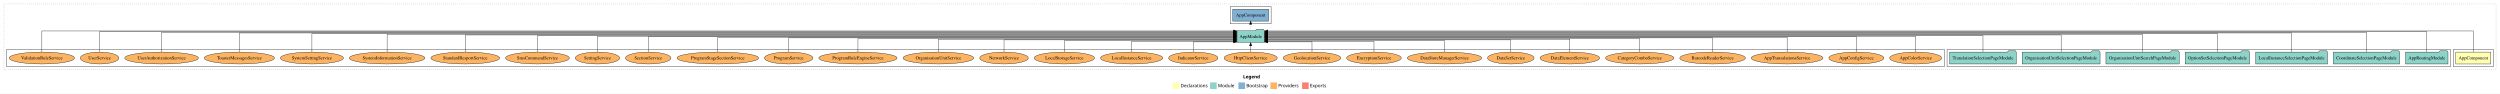
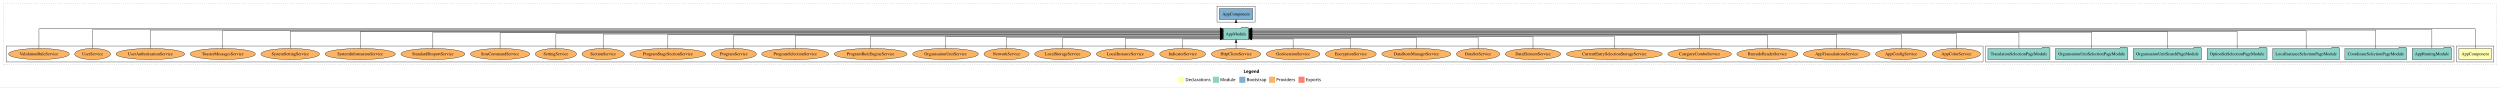
- <svg xmlns="http://www.w3.org/2000/svg" width="7582pt" height="284pt" viewBox="0.00 0.00 7582.00 284.00">
+ <svg xmlns="http://www.w3.org/2000/svg" width="8149pt" height="284pt" viewBox="0.00 0.00 8149.00 284.00">
  <g id="graph0" class="graph" transform="scale(1 1) rotate(0) translate(4 280)">
-     <polygon fill="#ffffff" stroke="transparent" points="-4,4 -4,-280 7578,-280 7578,4 -4,4" />
-     <text text-anchor="start" x="3766.009" y="-42.4" font-family="sans-serif" font-weight="bold" font-size="14.00" fill="#000000">Legend</text>
-     <polygon fill="#ffffb3" stroke="transparent" points="3553,-10 3553,-30 3573,-30 3573,-10 3553,-10" />
-     <text text-anchor="start" x="3576.629" y="-15.4" font-family="sans-serif" font-size="14.00" fill="#000000">  Declarations</text>
-     <polygon fill="#8dd3c7" stroke="transparent" points="3666,-10 3666,-30 3686,-30 3686,-10 3666,-10" />
-     <text text-anchor="start" x="3689.725" y="-15.4" font-family="sans-serif" font-size="14.00" fill="#000000">  Module</text>
-     <polygon fill="#80b1d3" stroke="transparent" points="3752,-10 3752,-30 3772,-30 3772,-10 3752,-10" />
-     <text text-anchor="start" x="3775.781" y="-15.4" font-family="sans-serif" font-size="14.00" fill="#000000">  Bootstrap</text>
-     <polygon fill="#fdb462" stroke="transparent" points="3849,-10 3849,-30 3869,-30 3869,-10 3849,-10" />
-     <text text-anchor="start" x="3872.673" y="-15.4" font-family="sans-serif" font-size="14.00" fill="#000000">  Providers</text>
-     <polygon fill="#fb8072" stroke="transparent" points="3945,-10 3945,-30 3965,-30 3965,-10 3945,-10" />
-     <text text-anchor="start" x="3968.726" y="-15.4" font-family="sans-serif" font-size="14.00" fill="#000000">  Exports</text>
+     <polygon fill="#ffffff" stroke="transparent" points="-4,4 -4,-280 8145,-280 8145,4 -4,4" />
+     <text text-anchor="start" x="4049.509" y="-42.4" font-family="sans-serif" font-weight="bold" font-size="14.00" fill="#000000">Legend</text>
+     <polygon fill="#ffffb3" stroke="transparent" points="3836.5,-10 3836.5,-30 3856.5,-30 3856.5,-10 3836.5,-10" />
+     <text text-anchor="start" x="3860.129" y="-15.4" font-family="sans-serif" font-size="14.00" fill="#000000">  Declarations</text>
+     <polygon fill="#8dd3c7" stroke="transparent" points="3949.5,-10 3949.5,-30 3969.5,-30 3969.5,-10 3949.5,-10" />
+     <text text-anchor="start" x="3973.225" y="-15.4" font-family="sans-serif" font-size="14.00" fill="#000000">  Module</text>
+     <polygon fill="#80b1d3" stroke="transparent" points="4035.5,-10 4035.5,-30 4055.5,-30 4055.5,-10 4035.5,-10" />
+     <text text-anchor="start" x="4059.281" y="-15.4" font-family="sans-serif" font-size="14.00" fill="#000000">  Bootstrap</text>
+     <polygon fill="#fdb462" stroke="transparent" points="4132.5,-10 4132.5,-30 4152.5,-30 4152.5,-10 4132.5,-10" />
+     <text text-anchor="start" x="4156.173" y="-15.4" font-family="sans-serif" font-size="14.00" fill="#000000">  Providers</text>
+     <polygon fill="#fb8072" stroke="transparent" points="4228.5,-10 4228.5,-30 4248.5,-30 4248.5,-10 4228.5,-10" />
+     <text text-anchor="start" x="4252.226" y="-15.4" font-family="sans-serif" font-size="14.00" fill="#000000">  Exports</text>
    <g id="clust1" class="cluster">
-       <polygon fill="none" stroke="#000000" stroke-dasharray="1,5" points="8,-70 8,-268 7566,-268 7566,-70 8,-70" />
+       <polygon fill="none" stroke="#000000" stroke-dasharray="1,5" points="8,-70 8,-268 8133,-268 8133,-70 8,-70" />
    </g>
    <g id="clust2" class="cluster">
-       <polygon fill="none" stroke="#000000" points="7436,-78 7436,-130 7558,-130 7558,-78 7436,-78" />
+       <polygon fill="none" stroke="#000000" points="8003,-78 8003,-130 8125,-130 8125,-78 8003,-78" />
    </g>
    <g id="clust4" class="cluster">
-       <polygon fill="none" stroke="#000000" points="5901,-78 5901,-130 7428,-130 7428,-78 5901,-78" />
+       <polygon fill="none" stroke="#000000" points="6468,-78 6468,-130 7995,-130 7995,-78 6468,-78" />
    </g>
    <g id="clust6" class="cluster">
-       <polygon fill="none" stroke="#000000" points="3727,-208 3727,-260 3851,-260 3851,-208 3727,-208" />
+       <polygon fill="none" stroke="#000000" points="3963,-208 3963,-260 4087,-260 4087,-208 3963,-208" />
    </g>
    <g id="clust7" class="cluster">
-       <polygon fill="none" stroke="#000000" points="16,-78 16,-130 5893,-130 5893,-78 16,-78" />
+       <polygon fill="none" stroke="#000000" points="16,-78 16,-130 6460,-130 6460,-78 16,-78" />
    </g>
    <g id="node1" class="node">
-       <polygon fill="#ffffb3" stroke="#000000" points="7549.94,-122 7444.06,-122 7444.06,-86 7549.94,-86 7549.94,-122" />
-       <text text-anchor="middle" x="7497" y="-99.8" font-family="Times,serif" font-size="14.00" fill="#000000">AppComponent</text>
+       <polygon fill="#ffffb3" stroke="#000000" points="8116.94,-122 8011.06,-122 8011.06,-86 8116.94,-86 8116.94,-122" />
+       <text text-anchor="middle" x="8064" y="-99.8" font-family="Times,serif" font-size="14.00" fill="#000000">AppComponent</text>
    </g>
    <g id="node2" class="node">
-       <polygon fill="#8dd3c7" stroke="#000000" points="3830.657,-187 3827.657,-191 3806.657,-191 3803.657,-187 3747.343,-187 3747.343,-151 3830.657,-151 3830.657,-187" />
-       <text text-anchor="middle" x="3789" y="-164.8" font-family="Times,serif" font-size="14.00" fill="#000000">AppModule</text>
+       <polygon fill="#8dd3c7" stroke="#000000" points="4066.657,-187 4063.657,-191 4042.657,-191 4039.657,-187 3983.343,-187 3983.343,-151 4066.657,-151 4066.657,-187" />
+       <text text-anchor="middle" x="4025" y="-164.8" font-family="Times,serif" font-size="14.00" fill="#000000">AppModule</text>
    </g>
    <g id="edge1" class="edge">
-       <path fill="none" stroke="#000000" d="M7497,-122.198C7497,-146.356 7497,-186 7497,-186 7497,-186 3840.961,-186 3840.961,-186" />
-       <polygon fill="#000000" stroke="#000000" points="3840.961,-182.5 3830.961,-186 3840.961,-189.5 3840.961,-182.5" />
+       <path fill="none" stroke="#000000" d="M8064,-122.198C8064,-146.356 8064,-186 8064,-186 8064,-186 4076.956,-186 4076.956,-186" />
+       <polygon fill="#000000" stroke="#000000" points="4076.956,-182.5 4066.956,-186 4076.956,-189.5 4076.956,-182.5" />
    </g>
    <g id="node10" class="node">
-       <polygon fill="#80b1d3" stroke="#000000" points="3843.439,-252 3734.561,-252 3734.561,-216 3843.439,-216 3843.439,-252" />
-       <text text-anchor="middle" x="3789" y="-229.8" font-family="Times,serif" font-size="14.00" fill="#000000">AppComponent </text>
+       <polygon fill="#80b1d3" stroke="#000000" points="4079.439,-252 3970.561,-252 3970.561,-216 4079.439,-216 4079.439,-252" />
+       <text text-anchor="middle" x="4025" y="-229.8" font-family="Times,serif" font-size="14.00" fill="#000000">AppComponent </text>
    </g>
    <g id="edge9" class="edge">
-       <path fill="none" stroke="#000000" stroke-dasharray="1,5" d="M3789,-187.106C3789,-187.106 3789,-205.991 3789,-205.991" />
-       <polygon fill="#000000" stroke="#000000" points="3785.5,-205.991 3789,-215.991 3792.5,-205.991 3785.5,-205.991" />
+       <path fill="none" stroke="#000000" stroke-dasharray="1,5" d="M4025,-187.106C4025,-187.106 4025,-205.991 4025,-205.991" />
+       <polygon fill="#000000" stroke="#000000" points="4021.5,-205.991 4025,-215.991 4028.5,-205.991 4021.5,-205.991" />
    </g>
    <g id="node3" class="node">
-       <polygon fill="#8dd3c7" stroke="#000000" points="7420.274,-122 7417.274,-126 7396.274,-126 7393.274,-122 7291.726,-122 7291.726,-86 7420.274,-86 7420.274,-122" />
-       <text text-anchor="middle" x="7356" y="-99.8" font-family="Times,serif" font-size="14.00" fill="#000000">AppRoutingModule</text>
+       <polygon fill="#8dd3c7" stroke="#000000" points="7987.274,-122 7984.274,-126 7963.274,-126 7960.274,-122 7858.726,-122 7858.726,-86 7987.274,-86 7987.274,-122" />
+       <text text-anchor="middle" x="7923" y="-99.8" font-family="Times,serif" font-size="14.00" fill="#000000">AppRoutingModule</text>
    </g>
    <g id="edge2" class="edge">
-       <path fill="none" stroke="#000000" d="M7356,-122.153C7356,-145.757 7356,-184 7356,-184 7356,-184 3840.916,-184 3840.916,-184" />
-       <polygon fill="#000000" stroke="#000000" points="3840.916,-180.5 3830.916,-184 3840.916,-187.5 3840.916,-180.5" />
+       <path fill="none" stroke="#000000" d="M7923,-122.153C7923,-145.757 7923,-184 7923,-184 7923,-184 4076.791,-184 4076.791,-184" />
+       <polygon fill="#000000" stroke="#000000" points="4076.791,-180.5 4066.791,-184 4076.791,-187.5 4076.791,-180.5" />
    </g>
    <g id="node4" class="node">
-       <polygon fill="#8dd3c7" stroke="#000000" points="7273.567,-122 7270.567,-126 7249.567,-126 7246.567,-122 7072.433,-122 7072.433,-86 7273.567,-86 7273.567,-122" />
-       <text text-anchor="middle" x="7173" y="-99.8" font-family="Times,serif" font-size="14.00" fill="#000000">CoordinateSelectionPageModule</text>
+       <polygon fill="#8dd3c7" stroke="#000000" points="7840.567,-122 7837.567,-126 7816.567,-126 7813.567,-122 7639.433,-122 7639.433,-86 7840.567,-86 7840.567,-122" />
+       <text text-anchor="middle" x="7740" y="-99.8" font-family="Times,serif" font-size="14.00" fill="#000000">CoordinateSelectionPageModule</text>
    </g>
    <g id="edge3" class="edge">
-       <path fill="none" stroke="#000000" d="M7173,-122.091C7173,-145.133 7173,-182 7173,-182 7173,-182 3840.869,-182 3840.869,-182" />
-       <polygon fill="#000000" stroke="#000000" points="3840.869,-178.5 3830.869,-182 3840.869,-185.5 3840.869,-178.5" />
+       <path fill="none" stroke="#000000" d="M7740,-122.091C7740,-145.133 7740,-182 7740,-182 7740,-182 4076.721,-182 4076.721,-182" />
+       <polygon fill="#000000" stroke="#000000" points="4076.721,-178.5 4066.721,-182 4076.721,-185.5 4076.721,-178.5" />
    </g>
    <g id="node5" class="node">
-       <polygon fill="#8dd3c7" stroke="#000000" points="7054.872,-122 7051.872,-126 7030.872,-126 7027.872,-122 6837.128,-122 6837.128,-86 7054.872,-86 7054.872,-122" />
-       <text text-anchor="middle" x="6946" y="-99.8" font-family="Times,serif" font-size="14.00" fill="#000000">LocalInstanceSelectionPageModule</text>
+       <polygon fill="#8dd3c7" stroke="#000000" points="7621.872,-122 7618.872,-126 7597.872,-126 7594.872,-122 7404.128,-122 7404.128,-86 7621.872,-86 7621.872,-122" />
+       <text text-anchor="middle" x="7513" y="-99.8" font-family="Times,serif" font-size="14.00" fill="#000000">LocalInstanceSelectionPageModule</text>
    </g>
    <g id="edge4" class="edge">
-       <path fill="none" stroke="#000000" d="M6946,-122.011C6946,-144.485 6946,-180 6946,-180 6946,-180 3840.947,-180 3840.947,-180" />
-       <polygon fill="#000000" stroke="#000000" points="3840.947,-176.5 3830.947,-180 3840.947,-183.5 3840.947,-176.5" />
+       <path fill="none" stroke="#000000" d="M7513,-122.011C7513,-144.485 7513,-180 7513,-180 7513,-180 4076.91,-180 4076.91,-180" />
+       <polygon fill="#000000" stroke="#000000" points="4076.91,-176.5 4066.91,-180 4076.91,-183.5 4076.91,-176.5" />
    </g>
    <g id="node6" class="node">
-       <polygon fill="#8dd3c7" stroke="#000000" points="6818.636,-122 6815.636,-126 6794.636,-126 6791.636,-122 6623.364,-122 6623.364,-86 6818.636,-86 6818.636,-122" />
-       <text text-anchor="middle" x="6721" y="-99.8" font-family="Times,serif" font-size="14.00" fill="#000000">OptionSetSelectionPageModule</text>
+       <polygon fill="#8dd3c7" stroke="#000000" points="7385.636,-122 7382.636,-126 7361.636,-126 7358.636,-122 7190.364,-122 7190.364,-86 7385.636,-86 7385.636,-122" />
+       <text text-anchor="middle" x="7288" y="-99.8" font-family="Times,serif" font-size="14.00" fill="#000000">OptionSetSelectionPageModule</text>
    </g>
    <g id="edge5" class="edge">
-       <path fill="none" stroke="#000000" d="M6721,-122.292C6721,-144.206 6721,-178 6721,-178 6721,-178 3840.729,-178 3840.729,-178" />
-       <polygon fill="#000000" stroke="#000000" points="3840.729,-174.5 3830.729,-178 3840.729,-181.5 3840.729,-174.5" />
+       <path fill="none" stroke="#000000" d="M7288,-122.292C7288,-144.206 7288,-178 7288,-178 7288,-178 4076.851,-178 4076.851,-178" />
+       <polygon fill="#000000" stroke="#000000" points="4076.851,-174.5 4066.851,-178 4076.851,-181.5 4076.851,-174.5" />
    </g>
    <g id="node7" class="node">
-       <polygon fill="#8dd3c7" stroke="#000000" points="6605.049,-122 6602.049,-126 6581.049,-126 6578.049,-122 6382.951,-122 6382.951,-86 6605.049,-86 6605.049,-122" />
-       <text text-anchor="middle" x="6494" y="-99.8" font-family="Times,serif" font-size="14.00" fill="#000000">OrganisationUnitSearchPageModule</text>
+       <polygon fill="#8dd3c7" stroke="#000000" points="7172.049,-122 7169.049,-126 7148.049,-126 7145.049,-122 6949.951,-122 6949.951,-86 7172.049,-86 7172.049,-122" />
+       <text text-anchor="middle" x="7061" y="-99.8" font-family="Times,serif" font-size="14.00" fill="#000000">OrganisationUnitSearchPageModule</text>
    </g>
    <g id="edge6" class="edge">
-       <path fill="none" stroke="#000000" d="M6494,-122.169C6494,-143.498 6494,-176 6494,-176 6494,-176 3840.676,-176 3840.676,-176" />
-       <polygon fill="#000000" stroke="#000000" points="3840.676,-172.5 3830.676,-176 3840.676,-179.5 3840.676,-172.5" />
+       <path fill="none" stroke="#000000" d="M7061,-122.045C7061,-143.662 7061,-177 7061,-177 7061,-177 4076.762,-177 4076.762,-177" />
+       <polygon fill="#000000" stroke="#000000" points="4076.762,-173.5 4066.762,-177 4076.762,-180.5 4076.762,-173.5" />
    </g>
    <g id="node8" class="node">
-       <polygon fill="#8dd3c7" stroke="#000000" points="6365.06,-122 6362.06,-126 6341.06,-126 6338.06,-122 6128.94,-122 6128.94,-86 6365.06,-86 6365.06,-122" />
-       <text text-anchor="middle" x="6247" y="-99.8" font-family="Times,serif" font-size="14.00" fill="#000000">OrganisationUnitSelectionPageModule</text>
+       <polygon fill="#8dd3c7" stroke="#000000" points="6932.06,-122 6929.06,-126 6908.06,-126 6905.06,-122 6695.94,-122 6695.94,-86 6932.06,-86 6932.06,-122" />
+       <text text-anchor="middle" x="6814" y="-99.8" font-family="Times,serif" font-size="14.00" fill="#000000">OrganisationUnitSelectionPageModule</text>
    </g>
    <g id="edge7" class="edge">
-       <path fill="none" stroke="#000000" d="M6247,-122.027C6247,-142.767 6247,-174 6247,-174 6247,-174 3840.889,-174 3840.889,-174" />
-       <polygon fill="#000000" stroke="#000000" points="3840.889,-170.5 3830.889,-174 3840.889,-177.5 3840.889,-170.5" />
+       <path fill="none" stroke="#000000" d="M6814,-122.284C6814,-143.321 6814,-175 6814,-175 6814,-175 4076.864,-175 4076.864,-175" />
+       <polygon fill="#000000" stroke="#000000" points="4076.864,-171.5 4066.864,-175 4076.864,-178.5 4076.864,-171.5" />
    </g>
    <g id="node9" class="node">
-       <polygon fill="#8dd3c7" stroke="#000000" points="6111.119,-122 6108.119,-126 6087.119,-126 6084.119,-122 5908.881,-122 5908.881,-86 6111.119,-86 6111.119,-122" />
-       <text text-anchor="middle" x="6010" y="-99.8" font-family="Times,serif" font-size="14.00" fill="#000000">TranslationSelectionPageModule</text>
+       <polygon fill="#8dd3c7" stroke="#000000" points="6678.119,-122 6675.119,-126 6654.119,-126 6651.119,-122 6475.881,-122 6475.881,-86 6678.119,-86 6678.119,-122" />
+       <text text-anchor="middle" x="6577" y="-99.8" font-family="Times,serif" font-size="14.00" fill="#000000">TranslationSelectionPageModule</text>
    </g>
    <g id="edge8" class="edge">
-       <path fill="none" stroke="#000000" d="M6010,-122.223C6010,-142.365 6010,-172 6010,-172 6010,-172 3840.896,-172 3840.896,-172" />
-       <polygon fill="#000000" stroke="#000000" points="3840.896,-168.5 3830.896,-172 3840.896,-175.5 3840.896,-168.5" />
+       <path fill="none" stroke="#000000" d="M6577,-122.129C6577,-142.572 6577,-173 6577,-173 6577,-173 4076.903,-173 4076.903,-173" />
+       <polygon fill="#000000" stroke="#000000" points="4076.903,-169.5 4066.903,-173 4076.903,-176.5 4076.903,-169.5" />
    </g>
    <g id="node11" class="node">
-       <ellipse fill="#fdb462" stroke="#000000" cx="5806" cy="-104" rx="78.732" ry="18" />
-       <text text-anchor="middle" x="5806" y="-99.8" font-family="Times,serif" font-size="14.00" fill="#000000">AppColorService</text>
+       <ellipse fill="#fdb462" stroke="#000000" cx="6373" cy="-104" rx="78.732" ry="18" />
+       <text text-anchor="middle" x="6373" y="-99.8" font-family="Times,serif" font-size="14.00" fill="#000000">AppColorService</text>
    </g>
    <g id="edge10" class="edge">
-       <path fill="none" stroke="#000000" d="M5806,-122.035C5806,-141.576 5806,-170 5806,-170 5806,-170 3840.665,-170 3840.665,-170" />
-       <polygon fill="#000000" stroke="#000000" points="3840.665,-166.5 3830.665,-170 3840.665,-173.5 3840.665,-166.5" />
+       <path fill="none" stroke="#000000" d="M6373,-122.308C6373,-142.145 6373,-171 6373,-171 6373,-171 4076.751,-171 4076.751,-171" />
+       <polygon fill="#000000" stroke="#000000" points="4076.751,-167.5 4066.751,-171 4076.75,-174.5 4076.751,-167.5" />
    </g>
    <g id="node12" class="node">
-       <ellipse fill="#fdb462" stroke="#000000" cx="5626" cy="-104" rx="83.389" ry="18" />
-       <text text-anchor="middle" x="5626" y="-99.8" font-family="Times,serif" font-size="14.00" fill="#000000">AppConfigService</text>
+       <ellipse fill="#fdb462" stroke="#000000" cx="6193" cy="-104" rx="83.389" ry="18" />
+       <text text-anchor="middle" x="6193" y="-99.8" font-family="Times,serif" font-size="14.00" fill="#000000">AppConfigService</text>
    </g>
    <g id="edge11" class="edge">
-       <path fill="none" stroke="#000000" d="M5626,-122.106C5626,-141.339 5626,-169 5626,-169 5626,-169 3840.82,-169 3840.82,-169" />
-       <polygon fill="#000000" stroke="#000000" points="3840.82,-165.5 3830.82,-169 3840.82,-172.5 3840.82,-165.5" />
+       <path fill="none" stroke="#000000" d="M6193,-122.106C6193,-141.339 6193,-169 6193,-169 6193,-169 4076.852,-169 4076.852,-169" />
+       <polygon fill="#000000" stroke="#000000" points="4076.852,-165.5 4066.852,-169 4076.852,-172.5 4076.852,-165.5" />
    </g>
    <g id="node13" class="node">
-       <ellipse fill="#fdb462" stroke="#000000" cx="5416" cy="-104" rx="108.784" ry="18" />
-       <text text-anchor="middle" x="5416" y="-99.8" font-family="Times,serif" font-size="14.00" fill="#000000">AppTransalationsService</text>
+       <ellipse fill="#fdb462" stroke="#000000" cx="5983" cy="-104" rx="108.784" ry="18" />
+       <text text-anchor="middle" x="5983" y="-99.8" font-family="Times,serif" font-size="14.00" fill="#000000">AppTransalationsService</text>
    </g>
    <g id="edge12" class="edge">
-       <path fill="none" stroke="#000000" d="M5416,-122.222C5416,-140.828 5416,-167 5416,-167 5416,-167 3840.853,-167 3840.853,-167" />
-       <polygon fill="#000000" stroke="#000000" points="3840.853,-163.5 3830.853,-167 3840.853,-170.5 3840.853,-163.5" />
+       <path fill="none" stroke="#000000" d="M5983,-122.169C5983,-141.09 5983,-168 5983,-168 5983,-168 4076.802,-168 4076.802,-168" />
+       <polygon fill="#000000" stroke="#000000" points="4076.802,-164.5 4066.802,-168 4076.801,-171.5 4076.802,-164.5" />
    </g>
    <g id="node14" class="node">
-       <ellipse fill="#fdb462" stroke="#000000" cx="5190" cy="-104" rx="99.515" ry="18" />
-       <text text-anchor="middle" x="5190" y="-99.8" font-family="Times,serif" font-size="14.00" fill="#000000">BarcodeReaderService</text>
+       <ellipse fill="#fdb462" stroke="#000000" cx="5757" cy="-104" rx="99.515" ry="18" />
+       <text text-anchor="middle" x="5757" y="-99.8" font-family="Times,serif" font-size="14.00" fill="#000000">BarcodeReaderService</text>
    </g>
    <g id="edge13" class="edge">
-       <path fill="none" stroke="#000000" d="M5190,-122.302C5190,-140.27 5190,-165 5190,-165 5190,-165 3840.929,-165 3840.929,-165" />
-       <polygon fill="#000000" stroke="#000000" points="3840.929,-161.5 3830.929,-165 3840.929,-168.5 3840.929,-161.5" />
+       <path fill="none" stroke="#000000" d="M5757,-122.267C5757,-140.555 5757,-166 5757,-166 5757,-166 4076.956,-166 4076.956,-166" />
+       <polygon fill="#000000" stroke="#000000" points="4076.956,-162.5 4066.956,-166 4076.956,-169.5 4076.956,-162.5" />
    </g>
    <g id="node15" class="node">
-       <ellipse fill="#fdb462" stroke="#000000" cx="4969" cy="-104" rx="103.655" ry="18" />
-       <text text-anchor="middle" x="4969" y="-99.8" font-family="Times,serif" font-size="14.00" fill="#000000">CategoryComboService</text>
+       <ellipse fill="#fdb462" stroke="#000000" cx="5536" cy="-104" rx="103.655" ry="18" />
+       <text text-anchor="middle" x="5536" y="-99.8" font-family="Times,serif" font-size="14.00" fill="#000000">CategoryComboService</text>
    </g>
    <g id="edge14" class="edge">
-       <path fill="none" stroke="#000000" d="M4969,-122.022C4969,-139.373 4969,-163 4969,-163 4969,-163 3840.997,-163 3840.997,-163" />
-       <polygon fill="#000000" stroke="#000000" points="3840.997,-159.5 3830.997,-163 3840.997,-166.5 3840.997,-159.5" />
+       <path fill="none" stroke="#000000" d="M5536,-122.002C5536,-139.675 5536,-164 5536,-164 5536,-164 4076.99,-164 4076.99,-164" />
+       <polygon fill="#000000" stroke="#000000" points="4076.99,-160.5 4066.99,-164 4076.99,-167.5 4076.99,-160.5" />
    </g>
    <g id="node16" class="node">
-       <ellipse fill="#fdb462" stroke="#000000" cx="4757" cy="-104" rx="90.302" ry="18" />
-       <text text-anchor="middle" x="4757" y="-99.8" font-family="Times,serif" font-size="14.00" fill="#000000">DataElementService</text>
+       <ellipse fill="#fdb462" stroke="#000000" cx="5258" cy="-104" rx="156.255" ry="18" />
+       <text text-anchor="middle" x="5258" y="-99.8" font-family="Times,serif" font-size="14.00" fill="#000000">CurrentEntrySelectionStorageService</text>
    </g>
    <g id="edge15" class="edge">
-       <path fill="none" stroke="#000000" d="M4757,-122.035C4757,-138.734 4757,-161 4757,-161 4757,-161 3840.904,-161 3840.904,-161" />
-       <polygon fill="#000000" stroke="#000000" points="3840.905,-157.5 3830.904,-161 3840.904,-164.5 3840.905,-157.5" />
+       <path fill="none" stroke="#000000" d="M5258,-122.034C5258,-139.06 5258,-162 5258,-162 5258,-162 4076.731,-162 4076.731,-162" />
+       <polygon fill="#000000" stroke="#000000" points="4076.731,-158.5 4066.731,-162 4076.731,-165.5 4076.731,-158.5" />
    </g>
    <g id="node17" class="node">
-       <ellipse fill="#fdb462" stroke="#000000" cx="4578" cy="-104" rx="70.618" ry="18" />
-       <text text-anchor="middle" x="4578" y="-99.8" font-family="Times,serif" font-size="14.00" fill="#000000">DataSetService</text>
+       <ellipse fill="#fdb462" stroke="#000000" cx="4993" cy="-104" rx="90.302" ry="18" />
+       <text text-anchor="middle" x="4993" y="-99.8" font-family="Times,serif" font-size="14.00" fill="#000000">DataElementService</text>
    </g>
    <g id="edge16" class="edge">
-       <path fill="none" stroke="#000000" d="M4578,-122.009C4578,-138.049 4578,-159 4578,-159 4578,-159 3840.863,-159 3840.863,-159" />
-       <polygon fill="#000000" stroke="#000000" points="3840.863,-155.5 3830.863,-159 3840.863,-162.5 3840.863,-155.5" />
+       <path fill="none" stroke="#000000" d="M4993,-122.027C4993,-138.398 4993,-160 4993,-160 4993,-160 4076.904,-160 4076.904,-160" />
+       <polygon fill="#000000" stroke="#000000" points="4076.905,-156.5 4066.904,-160 4076.904,-163.5 4076.905,-156.5" />
    </g>
    <g id="node18" class="node">
-       <ellipse fill="#fdb462" stroke="#000000" cx="4377" cy="-104" rx="112.837" ry="18" />
-       <text text-anchor="middle" x="4377" y="-99.8" font-family="Times,serif" font-size="14.00" fill="#000000">DataStoreManagerService</text>
+       <ellipse fill="#fdb462" stroke="#000000" cx="4814" cy="-104" rx="70.618" ry="18" />
+       <text text-anchor="middle" x="4814" y="-99.8" font-family="Times,serif" font-size="14.00" fill="#000000">DataSetService</text>
    </g>
    <g id="edge17" class="edge">
-       <path fill="none" stroke="#000000" d="M4377,-122.24C4377,-137.571 4377,-157 4377,-157 4377,-157 3840.816,-157 3840.816,-157" />
-       <polygon fill="#000000" stroke="#000000" points="3840.816,-153.5 3830.816,-157 3840.816,-160.5 3840.816,-153.5" />
+       <path fill="none" stroke="#000000" d="M4814,-122.009C4814,-138.049 4814,-159 4814,-159 4814,-159 4076.863,-159 4076.863,-159" />
+       <polygon fill="#000000" stroke="#000000" points="4076.863,-155.5 4066.863,-159 4076.863,-162.5 4076.863,-155.5" />
    </g>
    <g id="node19" class="node">
-       <ellipse fill="#fdb462" stroke="#000000" cx="4163" cy="-104" rx="82.805" ry="18" />
-       <text text-anchor="middle" x="4163" y="-99.8" font-family="Times,serif" font-size="14.00" fill="#000000">EncryptionService</text>
+       <ellipse fill="#fdb462" stroke="#000000" cx="4613" cy="-104" rx="112.837" ry="18" />
+       <text text-anchor="middle" x="4613" y="-99.8" font-family="Times,serif" font-size="14.00" fill="#000000">DataStoreManagerService</text>
    </g>
    <g id="edge18" class="edge">
-       <path fill="none" stroke="#000000" d="M4163,-122.124C4163,-136.783 4163,-155 4163,-155 4163,-155 3840.814,-155 3840.814,-155" />
-       <polygon fill="#000000" stroke="#000000" points="3840.814,-151.5 3830.814,-155 3840.814,-158.5 3840.814,-151.5" />
+       <path fill="none" stroke="#000000" d="M4613,-122.24C4613,-137.571 4613,-157 4613,-157 4613,-157 4076.816,-157 4076.816,-157" />
+       <polygon fill="#000000" stroke="#000000" points="4076.816,-153.5 4066.816,-157 4076.816,-160.5 4076.816,-153.5" />
    </g>
    <g id="node20" class="node">
-       <ellipse fill="#fdb462" stroke="#000000" cx="3975" cy="-104" rx="87.377" ry="18" />
-       <text text-anchor="middle" x="3975" y="-99.8" font-family="Times,serif" font-size="14.00" fill="#000000">GeolocationService</text>
+       <ellipse fill="#fdb462" stroke="#000000" cx="4399" cy="-104" rx="82.805" ry="18" />
+       <text text-anchor="middle" x="4399" y="-99.8" font-family="Times,serif" font-size="14.00" fill="#000000">EncryptionService</text>
    </g>
    <g id="edge19" class="edge">
-       <path fill="none" stroke="#000000" d="M3975,-122.246C3975,-136.177 3975,-153 3975,-153 3975,-153 3840.742,-153 3840.742,-153" />
-       <polygon fill="#000000" stroke="#000000" points="3840.742,-149.5 3830.742,-153 3840.742,-156.5 3840.742,-149.5" />
+       <path fill="none" stroke="#000000" d="M4399,-122.124C4399,-136.783 4399,-155 4399,-155 4399,-155 4076.814,-155 4076.814,-155" />
+       <polygon fill="#000000" stroke="#000000" points="4076.814,-151.5 4066.814,-155 4076.814,-158.5 4076.814,-151.5" />
    </g>
    <g id="node21" class="node">
-       <ellipse fill="#fdb462" stroke="#000000" cx="3789" cy="-104" rx="80.532" ry="18" />
-       <text text-anchor="middle" x="3789" y="-99.8" font-family="Times,serif" font-size="14.00" fill="#000000">HttpClientService</text>
+       <ellipse fill="#fdb462" stroke="#000000" cx="4211" cy="-104" rx="87.377" ry="18" />
+       <text text-anchor="middle" x="4211" y="-99.8" font-family="Times,serif" font-size="14.00" fill="#000000">GeolocationService</text>
    </g>
    <g id="edge20" class="edge">
-       <path fill="none" stroke="#000000" d="M3789,-122.106C3789,-122.106 3789,-140.991 3789,-140.991" />
-       <polygon fill="#000000" stroke="#000000" points="3785.5,-140.991 3789,-150.991 3792.5,-140.991 3785.5,-140.991" />
+       <path fill="none" stroke="#000000" d="M4211,-122.246C4211,-136.177 4211,-153 4211,-153 4211,-153 4076.742,-153 4076.742,-153" />
+       <polygon fill="#000000" stroke="#000000" points="4076.742,-149.5 4066.742,-153 4076.742,-156.5 4076.742,-149.5" />
    </g>
    <g id="node22" class="node">
-       <ellipse fill="#fdb462" stroke="#000000" cx="3615" cy="-104" rx="74.696" ry="18" />
-       <text text-anchor="middle" x="3615" y="-99.8" font-family="Times,serif" font-size="14.00" fill="#000000">IndicatorService</text>
+       <ellipse fill="#fdb462" stroke="#000000" cx="4025" cy="-104" rx="80.532" ry="18" />
+       <text text-anchor="middle" x="4025" y="-99.8" font-family="Times,serif" font-size="14.00" fill="#000000">HttpClientService</text>
    </g>
    <g id="edge21" class="edge">
-       <path fill="none" stroke="#000000" d="M3615,-122.246C3615,-136.177 3615,-153 3615,-153 3615,-153 3737.323,-153 3737.323,-153" />
-       <polygon fill="#000000" stroke="#000000" points="3737.323,-156.5 3747.323,-153 3737.323,-149.5 3737.323,-156.5" />
+       <path fill="none" stroke="#000000" d="M4025,-122.106C4025,-122.106 4025,-140.991 4025,-140.991" />
+       <polygon fill="#000000" stroke="#000000" points="4021.5,-140.991 4025,-150.991 4028.5,-140.991 4021.5,-140.991" />
    </g>
    <g id="node23" class="node">
-       <ellipse fill="#fdb462" stroke="#000000" cx="3428" cy="-104" rx="94.296" ry="18" />
-       <text text-anchor="middle" x="3428" y="-99.8" font-family="Times,serif" font-size="14.00" fill="#000000">LocalInstanceService</text>
+       <ellipse fill="#fdb462" stroke="#000000" cx="3851" cy="-104" rx="74.696" ry="18" />
+       <text text-anchor="middle" x="3851" y="-99.8" font-family="Times,serif" font-size="14.00" fill="#000000">IndicatorService</text>
    </g>
    <g id="edge22" class="edge">
-       <path fill="none" stroke="#000000" d="M3428,-122.124C3428,-136.783 3428,-155 3428,-155 3428,-155 3737.236,-155 3737.236,-155" />
-       <polygon fill="#000000" stroke="#000000" points="3737.236,-158.5 3747.236,-155 3737.236,-151.5 3737.236,-158.5" />
+       <path fill="none" stroke="#000000" d="M3851,-122.246C3851,-136.177 3851,-153 3851,-153 3851,-153 3973.323,-153 3973.323,-153" />
+       <polygon fill="#000000" stroke="#000000" points="3973.323,-156.5 3983.323,-153 3973.323,-149.5 3973.323,-156.5" />
    </g>
    <g id="node24" class="node">
-       <ellipse fill="#fdb462" stroke="#000000" cx="3224" cy="-104" rx="91.448" ry="18" />
-       <text text-anchor="middle" x="3224" y="-99.8" font-family="Times,serif" font-size="14.00" fill="#000000">LocalStorageService</text>
+       <ellipse fill="#fdb462" stroke="#000000" cx="3664" cy="-104" rx="94.296" ry="18" />
+       <text text-anchor="middle" x="3664" y="-99.8" font-family="Times,serif" font-size="14.00" fill="#000000">LocalInstanceService</text>
    </g>
    <g id="edge23" class="edge">
-       <path fill="none" stroke="#000000" d="M3224,-122.24C3224,-137.571 3224,-157 3224,-157 3224,-157 3736.995,-157 3736.995,-157" />
-       <polygon fill="#000000" stroke="#000000" points="3736.995,-160.5 3746.995,-157 3736.995,-153.5 3736.995,-160.5" />
+       <path fill="none" stroke="#000000" d="M3664,-122.124C3664,-136.783 3664,-155 3664,-155 3664,-155 3973.236,-155 3973.236,-155" />
+       <polygon fill="#000000" stroke="#000000" points="3973.236,-158.5 3983.236,-155 3973.236,-151.5 3973.236,-158.5" />
    </g>
    <g id="node25" class="node">
-       <ellipse fill="#fdb462" stroke="#000000" cx="3041" cy="-104" rx="73.554" ry="18" />
-       <text text-anchor="middle" x="3041" y="-99.8" font-family="Times,serif" font-size="14.00" fill="#000000">NetworkService</text>
+       <ellipse fill="#fdb462" stroke="#000000" cx="3460" cy="-104" rx="91.448" ry="18" />
+       <text text-anchor="middle" x="3460" y="-99.8" font-family="Times,serif" font-size="14.00" fill="#000000">LocalStorageService</text>
    </g>
    <g id="edge24" class="edge">
-       <path fill="none" stroke="#000000" d="M3041,-122.009C3041,-138.049 3041,-159 3041,-159 3041,-159 3737.182,-159 3737.182,-159" />
-       <polygon fill="#000000" stroke="#000000" points="3737.182,-162.5 3747.182,-159 3737.181,-155.5 3737.182,-162.5" />
+       <path fill="none" stroke="#000000" d="M3460,-122.24C3460,-137.571 3460,-157 3460,-157 3460,-157 3972.995,-157 3972.995,-157" />
+       <polygon fill="#000000" stroke="#000000" points="3972.995,-160.5 3982.995,-157 3972.995,-153.5 3972.995,-160.5" />
    </g>
    <g id="node26" class="node">
-       <ellipse fill="#fdb462" stroke="#000000" cx="2842" cy="-104" rx="107.078" ry="18" />
-       <text text-anchor="middle" x="2842" y="-99.8" font-family="Times,serif" font-size="14.00" fill="#000000">OrganisationUnitService</text>
+       <ellipse fill="#fdb462" stroke="#000000" cx="3277" cy="-104" rx="73.554" ry="18" />
+       <text text-anchor="middle" x="3277" y="-99.8" font-family="Times,serif" font-size="14.00" fill="#000000">NetworkService</text>
    </g>
    <g id="edge25" class="edge">
-       <path fill="none" stroke="#000000" d="M2842,-122.035C2842,-138.734 2842,-161 2842,-161 2842,-161 3737.087,-161 3737.087,-161" />
-       <polygon fill="#000000" stroke="#000000" points="3737.087,-164.5 3747.087,-161 3737.087,-157.5 3737.087,-164.5" />
+       <path fill="none" stroke="#000000" d="M3277,-122.009C3277,-138.049 3277,-159 3277,-159 3277,-159 3973.182,-159 3973.182,-159" />
+       <polygon fill="#000000" stroke="#000000" points="3973.182,-162.5 3983.182,-159 3973.181,-155.5 3973.182,-162.5" />
    </g>
    <g id="node27" class="node">
-       <ellipse fill="#fdb462" stroke="#000000" cx="2598" cy="-104" rx="118.68" ry="18" />
-       <text text-anchor="middle" x="2598" y="-99.8" font-family="Times,serif" font-size="14.00" fill="#000000">ProgramRuleEngineService</text>
+       <ellipse fill="#fdb462" stroke="#000000" cx="3078" cy="-104" rx="107.078" ry="18" />
+       <text text-anchor="middle" x="3078" y="-99.8" font-family="Times,serif" font-size="14.00" fill="#000000">OrganisationUnitService</text>
    </g>
    <g id="edge26" class="edge">
-       <path fill="none" stroke="#000000" d="M2598,-122.022C2598,-139.373 2598,-163 2598,-163 2598,-163 3737.31,-163 3737.31,-163" />
-       <polygon fill="#000000" stroke="#000000" points="3737.31,-166.5 3747.31,-163 3737.31,-159.5 3737.31,-166.5" />
+       <path fill="none" stroke="#000000" d="M3078,-122.027C3078,-138.398 3078,-160 3078,-160 3078,-160 3973.087,-160 3973.087,-160" />
+       <polygon fill="#000000" stroke="#000000" points="3973.087,-163.5 3983.087,-160 3973.087,-156.5 3973.087,-163.5" />
    </g>
    <g id="node28" class="node">
+       <ellipse fill="#fdb462" stroke="#000000" cx="2834" cy="-104" rx="118.68" ry="18" />
+       <text text-anchor="middle" x="2834" y="-99.8" font-family="Times,serif" font-size="14.00" fill="#000000">ProgramRuleEngineService</text>
+     </g>
+     <g id="edge27" class="edge">
+       <path fill="none" stroke="#000000" d="M2834,-122.034C2834,-139.06 2834,-162 2834,-162 2834,-162 3973.31,-162 3973.31,-162" />
+       <polygon fill="#000000" stroke="#000000" points="3973.31,-165.5 3983.31,-162 3973.31,-158.5 3973.31,-165.5" />
+     </g>
+     <g id="node29" class="node">
+       <ellipse fill="#fdb462" stroke="#000000" cx="2588" cy="-104" rx="109.364" ry="18" />
+       <text text-anchor="middle" x="2588" y="-99.8" font-family="Times,serif" font-size="14.00" fill="#000000">ProgramSelectionService</text>
+     </g>
+     <g id="edge28" class="edge">
+       <path fill="none" stroke="#000000" d="M2588,-122.002C2588,-139.675 2588,-164 2588,-164 2588,-164 3973.158,-164 3973.158,-164" />
+       <polygon fill="#000000" stroke="#000000" points="3973.158,-167.5 3983.158,-164 3973.158,-160.5 3973.158,-167.5" />
+     </g>
+     <g id="node30" class="node">
      <ellipse fill="#fdb462" stroke="#000000" cx="2388" cy="-104" rx="73.492" ry="18" />
      <text text-anchor="middle" x="2388" y="-99.8" font-family="Times,serif" font-size="14.00" fill="#000000">ProgramService</text>
    </g>
-     <g id="edge27" class="edge">
-       <path fill="none" stroke="#000000" d="M2388,-122.302C2388,-140.27 2388,-165 2388,-165 2388,-165 3737.071,-165 3737.071,-165" />
-       <polygon fill="#000000" stroke="#000000" points="3737.071,-168.5 3747.071,-165 3737.071,-161.5 3737.071,-168.5" />
-     </g>
-     <g id="node29" class="node">
+     <g id="edge29" class="edge">
+       <path fill="none" stroke="#000000" d="M2388,-122.267C2388,-140.555 2388,-166 2388,-166 2388,-166 3973.304,-166 3973.304,-166" />
+       <polygon fill="#000000" stroke="#000000" points="3973.304,-169.5 3983.304,-166 3973.304,-162.5 3973.304,-169.5" />
+     </g>
+     <g id="node31" class="node">
      <ellipse fill="#fdb462" stroke="#000000" cx="2173" cy="-104" rx="123.831" ry="18" />
      <text text-anchor="middle" x="2173" y="-99.8" font-family="Times,serif" font-size="14.00" fill="#000000">ProgramStageSectionService</text>
    </g>
-     <g id="edge28" class="edge">
-       <path fill="none" stroke="#000000" d="M2173,-122.222C2173,-140.828 2173,-167 2173,-167 2173,-167 3737.019,-167 3737.019,-167" />
-       <polygon fill="#000000" stroke="#000000" points="3737.019,-170.5 3747.019,-167 3737.019,-163.5 3737.019,-170.5" />
-     </g>
-     <g id="node30" class="node">
+     <g id="edge30" class="edge">
+       <path fill="none" stroke="#000000" d="M2173,-122.169C2173,-141.09 2173,-168 2173,-168 2173,-168 3973.281,-168 3973.281,-168" />
+       <polygon fill="#000000" stroke="#000000" points="3973.281,-171.5 3983.281,-168 3973.281,-164.5 3973.281,-171.5" />
+     </g>
+     <g id="node32" class="node">
      <ellipse fill="#fdb462" stroke="#000000" cx="1962" cy="-104" rx="68.916" ry="18" />
      <text text-anchor="middle" x="1962" y="-99.8" font-family="Times,serif" font-size="14.00" fill="#000000">SectionService</text>
    </g>
-     <g id="edge29" class="edge">
-       <path fill="none" stroke="#000000" d="M1962,-122.106C1962,-141.339 1962,-169 1962,-169 1962,-169 3736.969,-169 3736.969,-169" />
-       <polygon fill="#000000" stroke="#000000" points="3736.969,-172.5 3746.969,-169 3736.969,-165.5 3736.969,-172.5" />
-     </g>
-     <g id="node31" class="node">
+     <g id="edge31" class="edge">
+       <path fill="none" stroke="#000000" d="M1962,-122.106C1962,-141.339 1962,-169 1962,-169 1962,-169 3973.325,-169 3973.325,-169" />
+       <polygon fill="#000000" stroke="#000000" points="3973.325,-172.5 3983.325,-169 3973.325,-165.5 3973.325,-172.5" />
+     </g>
+     <g id="node33" class="node">
      <ellipse fill="#fdb462" stroke="#000000" cx="1808" cy="-104" rx="67.21" ry="18" />
      <text text-anchor="middle" x="1808" y="-99.8" font-family="Times,serif" font-size="14.00" fill="#000000">SettingService</text>
    </g>
-     <g id="edge30" class="edge">
-       <path fill="none" stroke="#000000" d="M1808,-122.035C1808,-141.576 1808,-170 1808,-170 1808,-170 3737.167,-170 3737.167,-170" />
-       <polygon fill="#000000" stroke="#000000" points="3737.167,-173.5 3747.167,-170 3737.167,-166.5 3737.167,-173.5" />
-     </g>
-     <g id="node32" class="node">
+     <g id="edge32" class="edge">
+       <path fill="none" stroke="#000000" d="M1808,-122.308C1808,-142.145 1808,-171 1808,-171 1808,-171 3973.18,-171 3973.18,-171" />
+       <polygon fill="#000000" stroke="#000000" points="3973.18,-174.5 3983.18,-171 3973.18,-167.5 3973.18,-174.5" />
+     </g>
+     <g id="node34" class="node">
      <ellipse fill="#fdb462" stroke="#000000" cx="1626" cy="-104" rx="96.729" ry="18" />
      <text text-anchor="middle" x="1626" y="-99.8" font-family="Times,serif" font-size="14.00" fill="#000000">SmsCommandService</text>
    </g>
-     <g id="edge31" class="edge">
-       <path fill="none" stroke="#000000" d="M1626,-122.223C1626,-142.365 1626,-172 1626,-172 1626,-172 3737.244,-172 3737.244,-172" />
-       <polygon fill="#000000" stroke="#000000" points="3737.244,-175.5 3747.244,-172 3737.244,-168.5 3737.244,-175.5" />
-     </g>
-     <g id="node33" class="node">
+     <g id="edge33" class="edge">
+       <path fill="none" stroke="#000000" d="M1626,-122.129C1626,-142.572 1626,-173 1626,-173 1626,-173 3973.107,-173 3973.107,-173" />
+       <polygon fill="#000000" stroke="#000000" points="3973.107,-176.5 3983.107,-173 3973.107,-169.5 3973.107,-176.5" />
+     </g>
+     <g id="node35" class="node">
      <ellipse fill="#fdb462" stroke="#000000" cx="1407" cy="-104" rx="104.211" ry="18" />
      <text text-anchor="middle" x="1407" y="-99.8" font-family="Times,serif" font-size="14.00" fill="#000000">StandardResportService</text>
    </g>
-     <g id="edge32" class="edge">
-       <path fill="none" stroke="#000000" d="M1407,-122.027C1407,-142.767 1407,-174 1407,-174 1407,-174 3737.152,-174 3737.152,-174" />
-       <polygon fill="#000000" stroke="#000000" points="3737.152,-177.5 3747.152,-174 3737.152,-170.5 3737.152,-177.5" />
-     </g>
-     <g id="node34" class="node">
+     <g id="edge34" class="edge">
+       <path fill="none" stroke="#000000" d="M1407,-122.284C1407,-143.321 1407,-175 1407,-175 1407,-175 3973.083,-175 3973.083,-175" />
+       <polygon fill="#000000" stroke="#000000" points="3973.083,-178.5 3983.083,-175 3973.083,-171.5 3973.083,-178.5" />
+     </g>
+     <g id="node36" class="node">
      <ellipse fill="#fdb462" stroke="#000000" cx="1170" cy="-104" rx="114.603" ry="18" />
      <text text-anchor="middle" x="1170" y="-99.8" font-family="Times,serif" font-size="14.00" fill="#000000">SystemInformationService</text>
    </g>
-     <g id="edge33" class="edge">
-       <path fill="none" stroke="#000000" d="M1170,-122.169C1170,-143.498 1170,-176 1170,-176 1170,-176 3737.333,-176 3737.333,-176" />
-       <polygon fill="#000000" stroke="#000000" points="3737.333,-179.5 3747.333,-176 3737.333,-172.5 3737.333,-179.5" />
-     </g>
-     <g id="node35" class="node">
+     <g id="edge35" class="edge">
+       <path fill="none" stroke="#000000" d="M1170,-122.045C1170,-143.662 1170,-177 1170,-177 1170,-177 3973.263,-177 3973.263,-177" />
+       <polygon fill="#000000" stroke="#000000" points="3973.263,-180.5 3983.263,-177 3973.263,-173.5 3973.263,-180.5" />
+     </g>
+     <g id="node37" class="node">
      <ellipse fill="#fdb462" stroke="#000000" cx="942" cy="-104" rx="95.58" ry="18" />
      <text text-anchor="middle" x="942" y="-99.8" font-family="Times,serif" font-size="14.00" fill="#000000">SystemSettingService</text>
    </g>
-     <g id="edge34" class="edge">
-       <path fill="none" stroke="#000000" d="M942,-122.292C942,-144.206 942,-178 942,-178 942,-178 3737.102,-178 3737.102,-178" />
-       <polygon fill="#000000" stroke="#000000" points="3737.102,-181.5 3747.102,-178 3737.102,-174.5 3737.102,-181.5" />
-     </g>
-     <g id="node36" class="node">
+     <g id="edge36" class="edge">
+       <path fill="none" stroke="#000000" d="M942,-122.292C942,-144.206 942,-178 942,-178 942,-178 3973.172,-178 3973.172,-178" />
+       <polygon fill="#000000" stroke="#000000" points="3973.172,-181.5 3983.172,-178 3973.172,-174.5 3973.172,-181.5" />
+     </g>
+     <g id="node38" class="node">
      <ellipse fill="#fdb462" stroke="#000000" cx="722" cy="-104" rx="106.473" ry="18" />
      <text text-anchor="middle" x="722" y="-99.8" font-family="Times,serif" font-size="14.00" fill="#000000">ToasterMessagesService</text>
    </g>
-     <g id="edge35" class="edge">
-       <path fill="none" stroke="#000000" d="M722,-122.011C722,-144.485 722,-180 722,-180 722,-180 3737.101,-180 3737.101,-180" />
-       <polygon fill="#000000" stroke="#000000" points="3737.101,-183.5 3747.101,-180 3737.101,-176.5 3737.101,-183.5" />
-     </g>
-     <g id="node37" class="node">
+     <g id="edge37" class="edge">
+       <path fill="none" stroke="#000000" d="M722,-122.011C722,-144.485 722,-180 722,-180 722,-180 3973.238,-180 3973.238,-180" />
+       <polygon fill="#000000" stroke="#000000" points="3973.238,-183.5 3983.238,-180 3973.238,-176.5 3973.238,-183.5" />
+     </g>
+     <g id="node39" class="node">
      <ellipse fill="#fdb462" stroke="#000000" cx="486" cy="-104" rx="111.714" ry="18" />
      <text text-anchor="middle" x="486" y="-99.8" font-family="Times,serif" font-size="14.00" fill="#000000">UserAuthorizationService</text>
    </g>
-     <g id="edge36" class="edge">
-       <path fill="none" stroke="#000000" d="M486,-122.091C486,-145.133 486,-182 486,-182 486,-182 3737.238,-182 3737.238,-182" />
-       <polygon fill="#000000" stroke="#000000" points="3737.238,-185.5 3747.238,-182 3737.238,-178.5 3737.238,-185.5" />
-     </g>
-     <g id="node38" class="node">
+     <g id="edge38" class="edge">
+       <path fill="none" stroke="#000000" d="M486,-122.091C486,-145.133 486,-182 486,-182 486,-182 3973.102,-182 3973.102,-182" />
+       <polygon fill="#000000" stroke="#000000" points="3973.102,-185.5 3983.102,-182 3973.102,-178.5 3973.102,-185.5" />
+     </g>
+     <g id="node40" class="node">
      <ellipse fill="#fdb462" stroke="#000000" cx="298" cy="-104" rx="58.441" ry="18" />
      <text text-anchor="middle" x="298" y="-99.8" font-family="Times,serif" font-size="14.00" fill="#000000">UserService</text>
    </g>
-     <g id="edge37" class="edge">
-       <path fill="none" stroke="#000000" d="M298,-122.153C298,-145.757 298,-184 298,-184 298,-184 3737.054,-184 3737.054,-184" />
-       <polygon fill="#000000" stroke="#000000" points="3737.054,-187.5 3747.054,-184 3737.053,-180.5 3737.054,-187.5" />
-     </g>
-     <g id="node39" class="node">
+     <g id="edge39" class="edge">
+       <path fill="none" stroke="#000000" d="M298,-122.153C298,-145.757 298,-184 298,-184 298,-184 3973.144,-184 3973.144,-184" />
+       <polygon fill="#000000" stroke="#000000" points="3973.144,-187.5 3983.144,-184 3973.144,-180.5 3973.144,-187.5" />
+     </g>
+     <g id="node41" class="node">
      <ellipse fill="#fdb462" stroke="#000000" cx="123" cy="-104" rx="98.992" ry="18" />
      <text text-anchor="middle" x="123" y="-99.8" font-family="Times,serif" font-size="14.00" fill="#000000">ValidationRuleService</text>
    </g>
-     <g id="edge38" class="edge">
-       <path fill="none" stroke="#000000" d="M123,-122.198C123,-146.356 123,-186 123,-186 123,-186 3737.198,-186 3737.198,-186" />
-       <polygon fill="#000000" stroke="#000000" points="3737.198,-189.5 3747.198,-186 3737.198,-182.5 3737.198,-189.5" />
+     <g id="edge40" class="edge">
+       <path fill="none" stroke="#000000" d="M123,-122.198C123,-146.356 123,-186 123,-186 123,-186 3973.166,-186 3973.166,-186" />
+       <polygon fill="#000000" stroke="#000000" points="3973.166,-189.5 3983.166,-186 3973.166,-182.5 3973.166,-189.5" />
    </g>
  </g>
</svg>
